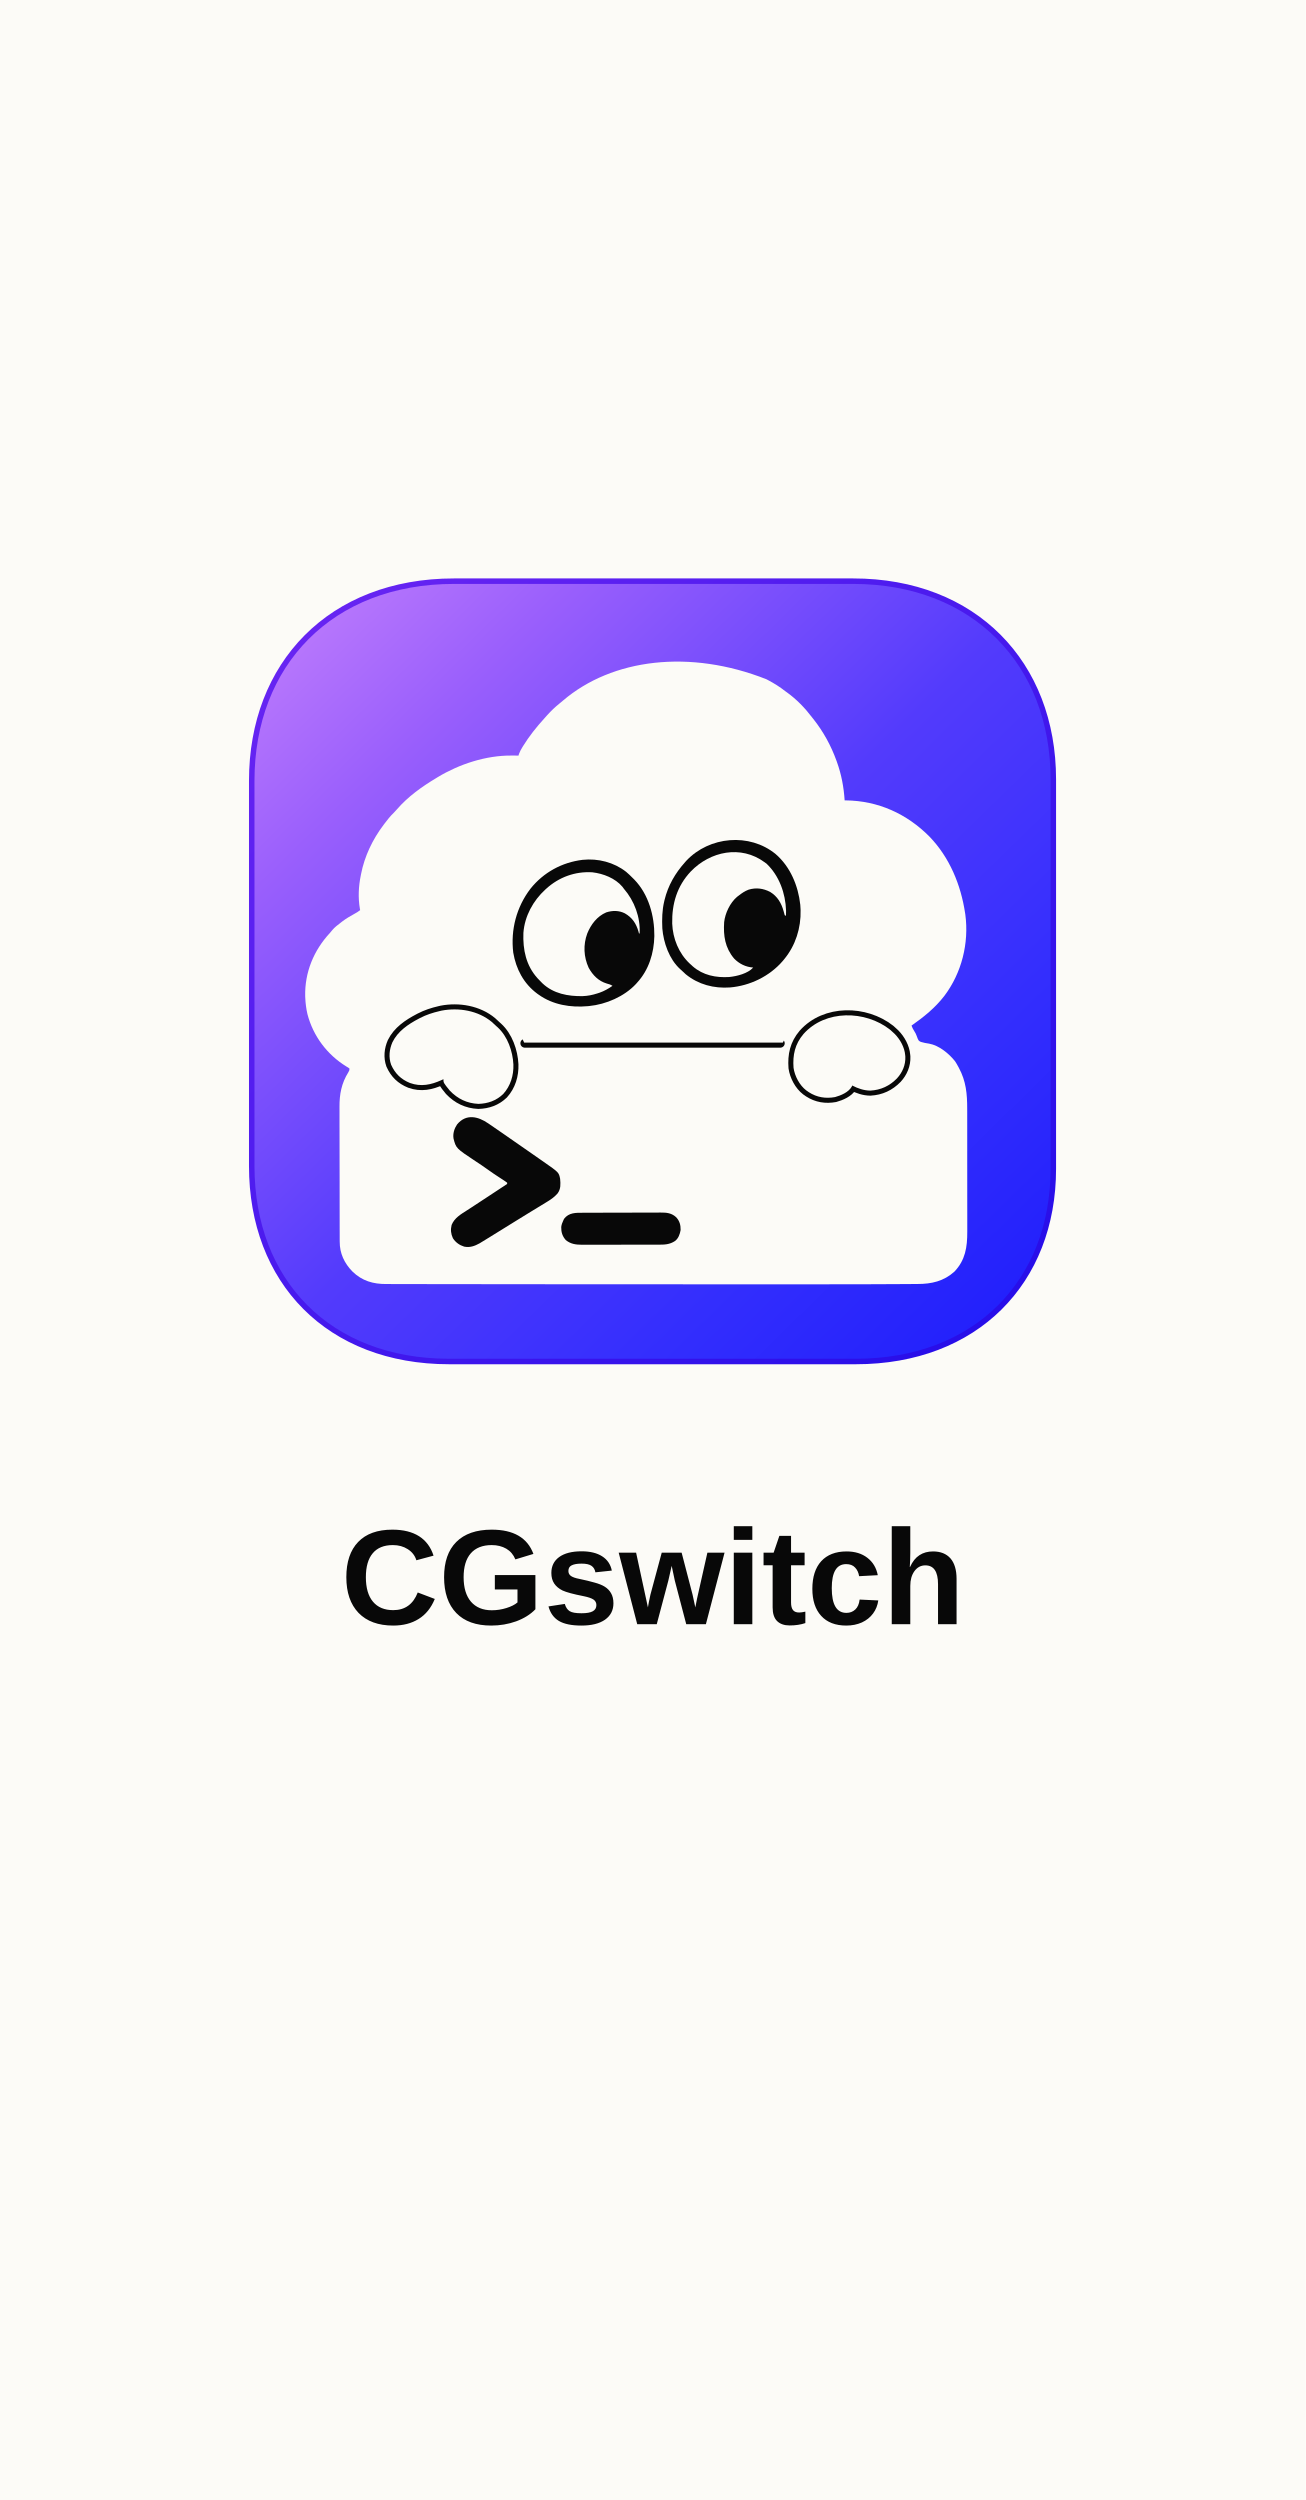
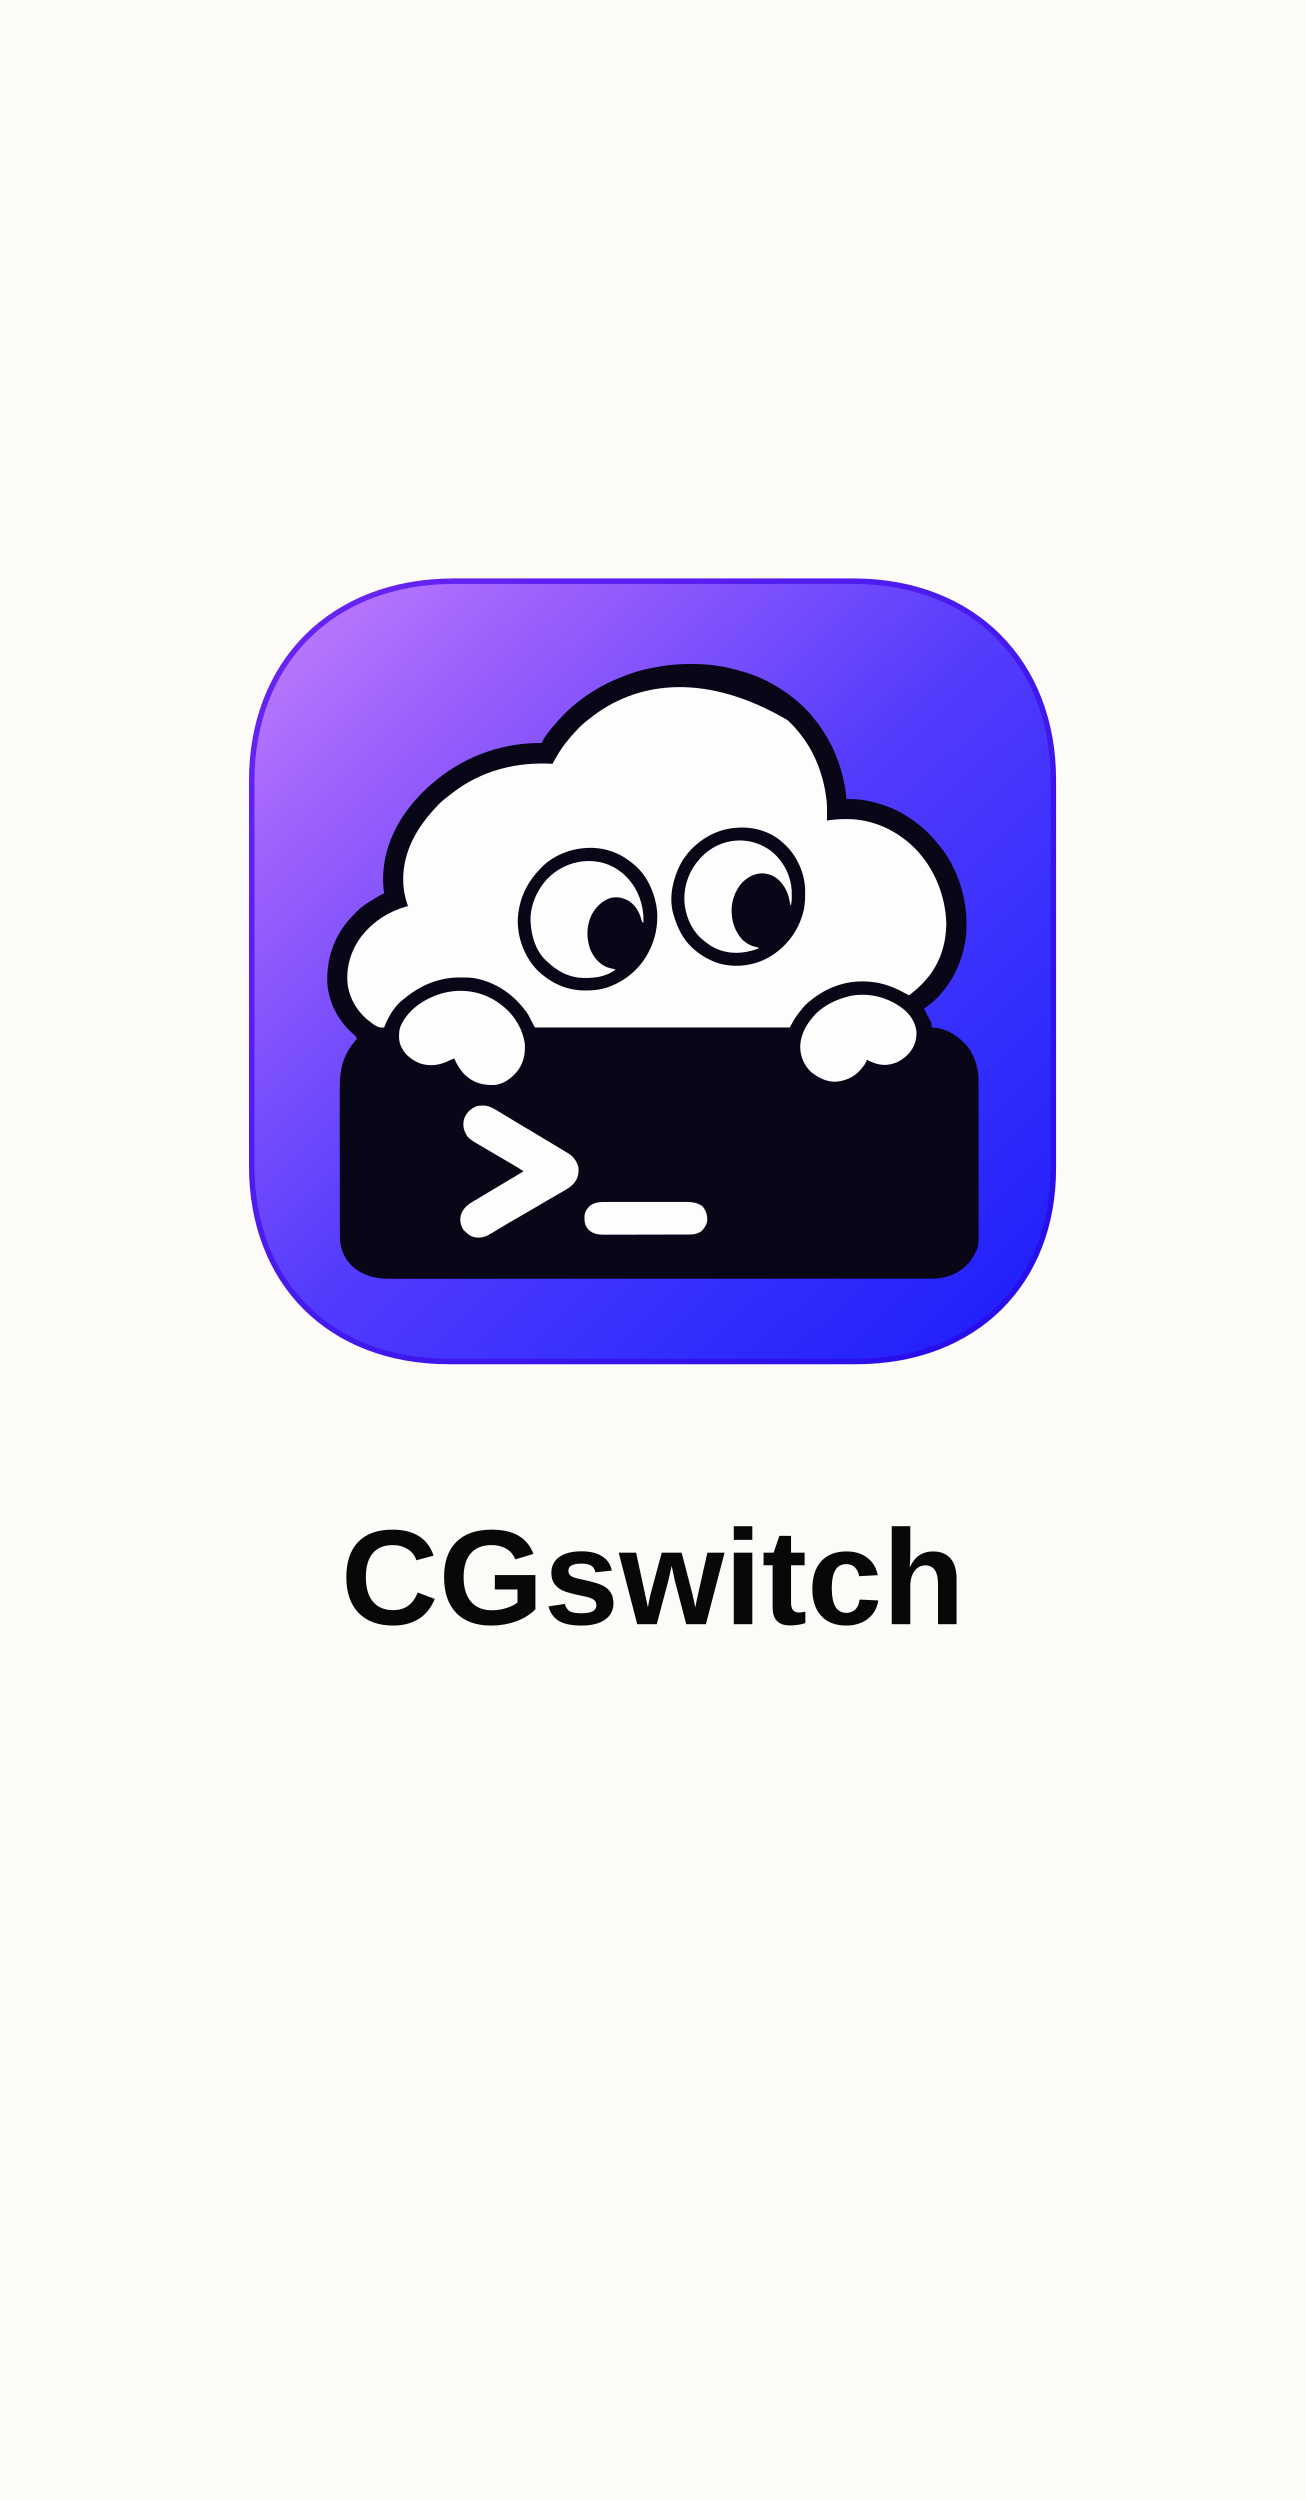
<svg xmlns="http://www.w3.org/2000/svg" width="164" height="314" viewBox="0 0 164 314">
  <rect width="164" height="314" fill="#FCFBF7" />
  <g transform="translate(28 68) scale(0.0861244)">
    <defs>
      <linearGradient id="tile-gradient" x1="0" y1="0" x2="1" y2="1">
        <stop offset="0" stop-color="#C582FC" />
        <stop offset="0.2" stop-color="#9A5FFC" />
        <stop offset="0.5" stop-color="#533BFC" />
        <stop offset="0.75" stop-color="#332EFD" />
        <stop offset="1" stop-color="#1D1CFB" />
      </linearGradient>
      <linearGradient id="tile-edge" x1="0" y1="0" x2="1" y2="1">
        <stop offset="0" stop-color="#6B26F3" />
        <stop offset="1" stop-color="#230CE8" />
      </linearGradient>
    </defs>
    <path d="M 337 58 H 919 C 1096 58 1211 178 1211 347 V 915 C 1211 1080 1098 1196 923 1196 H 330 C 154 1196 42 1079 42 911 V 349 C 42 179 157 58 337 58 Z" fill="url(#tile-gradient)" stroke="url(#tile-edge)" stroke-width="8" />
-     <g transform="translate(627 627) scale(0.92) translate(-627 -627)">
-       <path d="M0 0 C0.74 0.39 1.48 0.78 2.24 1.18 C12.18 6.43 21.18 12.01 30 19 C30.96 19.69 31.93 20.37 32.92 21.08 C47.7 31.78 61.02 45.46 72 60 C72.8 61.01 73.6 62.02 74.43 63.05 C90.17 82.9 102.41 105.19 111 129 C111.25 129.68 111.5 130.36 111.75 131.06 C118.87 150.8 122.66 171.09 124 192 C124.6 192 125.19 192.01 125.81 192.01 C177.11 192.62 222.41 213.14 258.39 249.34 C290.45 282.53 308.24 325.86 315 371 C315.05 371.34 315.05 371.34 315.32 373.07 C321.33 418.33 309.54 465.57 282 502 C267.32 520.98 249.53 535.32 230 549 C231.17 552.09 232.41 554.82 234.25 557.56 C235.92 560.05 237.07 562.2 238.06 565.04 C241.02 573.04 241.02 573.04 244.77 574.86 C249.09 576.25 253.54 576.94 258.02 577.65 C273.61 580.39 289.5 593.48 299.09 605.65 C300.89 608.37 302.47 611.12 304 614 C304.33 614.6 304.66 615.21 305 615.83 C316.56 637.22 318.3 657.41 318.27 681.3 C318.28 683.62 318.28 685.94 318.29 688.26 C318.3 694.52 318.3 700.79 318.3 707.05 C318.3 712.96 318.31 718.88 318.31 724.79 C318.32 737.21 318.32 749.63 318.31 762.06 C318.31 773.39 318.32 784.72 318.34 796.05 C318.36 807.72 318.37 819.4 318.36 831.07 C318.36 837.61 318.36 844.15 318.38 850.69 C318.39 856.84 318.39 862.99 318.38 869.14 C318.37 871.39 318.38 873.63 318.38 875.88 C318.47 900.02 315.37 920.81 298 939 C281.03 954.29 261.74 958.6 239.66 958.6 C237.87 958.62 236.08 958.64 234.3 958.65 C229.46 958.7 224.62 958.72 219.78 958.73 C215.63 958.75 211.48 958.78 207.32 958.81 C193.99 958.9 180.67 958.95 167.34 958.99 C164.06 959 160.79 959.01 157.52 959.02 C127.47 959.12 97.43 959.14 67.39 959.14 C58.7 959.13 50.02 959.13 41.33 959.13 C40.69 959.13 40.69 959.13 37.48 959.14 C34.89 959.14 32.31 959.14 29.72 959.14 C0.02 959.14 -29.68 959.14 -59.38 959.13 C-68.42 959.13 -77.46 959.12 -86.5 959.12 C-153.36 959.11 -220.22 959.08 -287.08 959.03 C-292.23 959.03 -297.38 959.02 -302.53 959.02 C-303.79 959.02 -305.04 959.02 -306.33 959.02 C-323.73 959 -341.13 959 -358.52 958.99 C-398.5 958.97 -438.47 958.95 -478.44 958.86 C-481.56 958.86 -484.67 958.85 -487.79 958.85 C-488.55 958.84 -489.31 958.84 -490.09 958.84 C-502.14 958.82 -514.19 958.81 -526.24 958.8 C-538.02 958.8 -549.79 958.78 -561.56 958.74 C-567.73 958.72 -573.9 958.71 -580.07 958.71 C-585.58 958.72 -591.09 958.71 -596.61 958.67 C-598.57 958.66 -600.53 958.66 -602.49 958.67 C-623.34 958.77 -640.93 953.77 -656.21 938.85 C-669.07 925.72 -676.5 910.05 -676.4 891.52 C-676.41 890.52 -676.41 889.53 -676.42 888.5 C-676.44 885.2 -676.44 881.9 -676.44 878.59 C-676.44 876.21 -676.45 873.83 -676.47 871.45 C-676.49 865.67 -676.5 859.89 -676.5 854.11 C-676.5 849.4 -676.51 844.7 -676.52 839.99 C-676.54 826.6 -676.56 813.22 -676.56 799.83 C-676.56 799.11 -676.56 798.39 -676.56 797.65 C-676.56 796.93 -676.56 796.21 -676.56 795.46 C-676.55 783.8 -676.58 772.14 -676.63 760.48 C-676.67 748.47 -676.69 736.46 -676.69 724.44 C-676.69 717.71 -676.69 710.99 -676.73 704.26 C-676.76 697.92 -676.76 691.58 -676.73 685.24 C-676.73 682.93 -676.74 680.62 -676.76 678.31 C-676.91 657.91 -673.64 640.52 -662.76 623.05 C-661 620 -661 620 -661 617 C-662.95 615.53 -662.95 615.53 -665.69 613.94 C-696.33 595.13 -718.48 565.7 -727.57 530.79 C-729.53 522.32 -730.62 513.69 -731 505 C-731.04 504.1 -731.08 503.19 -731.12 502.26 C-731.96 464.51 -717.51 429.7 -692.01 402.22 C-690 400 -690 400 -688.06 397.49 C-684.32 392.97 -679.6 389.59 -675 386 C-674.14 385.33 -673.28 384.65 -672.4 383.96 C-666.39 379.41 -660.09 375.65 -653.48 372.06 C-650.13 370.23 -646.98 368.42 -644 366 C-644.14 365.24 -644.29 364.49 -644.44 363.71 C-647.42 346.01 -646.55 328.53 -643 311 C-642.87 310.3 -642.73 309.6 -642.59 308.88 C-637.11 280.68 -624.28 253.86 -607 231 C-606.53 230.37 -606.06 229.74 -605.57 229.09 C-600.92 222.92 -596.23 216.89 -590.61 211.57 C-588.81 209.82 -587.19 207.97 -585.56 206.06 C-568.37 186.19 -546.4 170.43 -524 157 C-523.54 156.71 -523.54 156.71 -521.18 155.26 C-486.68 134.39 -444.37 120.6 -403.88 120.94 C-403.35 120.94 -403.35 120.94 -400.69 120.95 C-398.12 120.96 -395.56 120.98 -393 121 C-392.75 120.15 -392.5 119.3 -392.24 118.43 C-390.91 114.74 -389.16 111.52 -387.12 108.19 C-386.93 107.87 -386.93 107.87 -385.95 106.24 C-376.1 90.27 -364.62 75.85 -352 62 C-350.46 60.27 -348.92 58.54 -347.38 56.81 C-341.25 50.04 -334.99 44.02 -327.85 38.3 C-326.07 36.87 -324.32 35.41 -322.59 33.92 C-244.37 -33 -120.88 -47.79 0 0 Z " fill="#FCFBF7" transform="translate(807,164)" />
-       <ellipse cx="518" cy="565" rx="125" ry="145" fill="#080808" />
-       <ellipse cx="755" cy="535" rx="125" ry="145" fill="#080808" />
-       <path d="M 424 741 H 829" fill="none" stroke="#080808" stroke-width="14" stroke-linecap="round" />
-       <path d="M0 0 C0.39 -0 0.39 -0 2.39 -0 C16.71 0.02 30.73 0.9 44.88 3.25 C45.34 3.33 45.34 3.33 47.72 3.72 C70.6 7.71 94.43 15.12 114.88 26.25 C115.55 26.62 116.23 26.98 116.93 27.36 C134.01 36.7 149.39 48.02 163.27 61.67 C164.71 63.09 166.17 64.48 167.64 65.86 C174.47 72.42 180.24 79.66 185.88 87.25 C186.28 87.79 186.68 88.33 187.09 88.89 C215.05 126.98 231.61 176.85 225.88 224.25 C226.37 224.14 226.37 224.14 228.9 223.59 C268.26 215.71 307.67 225.09 340.9 246.91 C345.51 250.04 349.73 253.53 353.88 257.25 C354.39 257.71 354.91 258.17 355.45 258.64 C389.13 288.59 407.76 327.93 413.88 372.25 C414.01 373.2 414.14 374.14 414.28 375.12 C418.76 414.52 408.28 457.79 383.88 489.25 C383.59 489.65 383.59 489.65 382.14 491.65 C373.1 503.7 361.83 514.58 349.62 523.38 C348.92 523.89 348.22 524.4 347.5 524.94 C342.68 528.25 342.68 528.25 339.23 528.25 C336.45 527.07 333.99 525.67 331.44 524.06 C304.29 507.93 269.15 503.26 238.47 510.93 C207.68 519.48 181.37 536.36 164.88 564.25 C164.05 565.9 164.05 565.9 159.88 574.25 C24.58 574.25 -110.73 574.25 -250.12 574.25 C-252.44 569.3 -254.75 564.35 -257.12 559.25 C-270.42 533.89 -291.68 515.01 -319.12 506.25 C-356.62 495.04 -394.61 500.36 -428.85 518.66 C-443.58 526.79 -458.82 537.84 -469.12 551.25 C-469.69 551.98 -470.26 552.72 -470.85 553.47 C-477.19 562.06 -482.24 571.38 -484.81 581.75 C-486.37 586.82 -488.34 588.57 -493 591.06 C-497.52 593.12 -500.33 593.63 -505.12 592.25 C-507.62 591.04 -509.9 589.81 -512.25 588.38 C-512.9 587.98 -513.55 587.58 -514.23 587.18 C-520.95 582.96 -526.5 577.81 -532.12 572.25 C-532.85 571.58 -533.58 570.92 -534.33 570.23 C-552.85 552.91 -563.2 526.11 -564.34 501.11 C-565.23 470.92 -555.38 443.37 -536.12 420.25 C-535.85 419.9 -535.85 419.9 -534.44 418.14 C-520 400.45 -498.25 388.91 -477.12 381.25 C-476.47 381.25 -475.81 381.25 -475.12 381.25 C-475.4 380.04 -475.68 378.84 -475.96 377.59 C-476.33 375.98 -476.7 374.36 -477.06 372.75 C-477.24 371.96 -477.43 371.17 -477.62 370.35 C-484.91 337.99 -478.51 304.7 -464.12 275.25 C-463.79 274.56 -463.46 273.88 -463.11 273.17 C-448.87 244.25 -427.09 219.28 -401.12 200.25 C-400.84 200.04 -400.84 200.04 -399.4 198.96 C-390.66 192.45 -381.6 186.64 -372.12 181.25 C-371.53 180.91 -370.93 180.56 -370.31 180.21 C-341.26 163.74 -308.47 153.45 -275.12 151.25 C-274.21 151.19 -273.3 151.13 -272.36 151.07 C-264.46 150.84 -252.21 150.71 -245.12 154.25 C-245.02 153.87 -245.02 153.87 -244.47 151.93 C-242.61 146.83 -240.14 142.12 -237.62 137.31 C-237.09 136.29 -236.56 135.27 -236.01 134.22 C-229.76 122.45 -222.55 111.58 -214.12 101.25 C-213.45 100.4 -212.78 99.56 -212.08 98.68 C-206.38 91.59 -200.36 84.87 -194.12 78.25 C-193.44 77.52 -192.75 76.79 -192.04 76.03 C-186.78 70.62 -181.02 65.94 -175.12 61.25 C-174.05 60.37 -172.98 59.5 -171.91 58.62 C-123.82 19.63 -61.53 0.05 0 0 Z " fill="#FCFBF7" transform="translate(673.125,165.75)" />
-       <path d="M0 0 C23.29 20.01 35.88 50.41 39.12 80.5 C39.25 82.31 39.35 84.12 39.44 85.94 C39.46 86.44 39.46 86.44 39.6 88.99 C40.36 117.26 31.56 145.13 13.44 166.94 C12.74 167.79 12.04 168.64 11.32 169.51 C-9.5 193.76 -40.58 208.83 -72.31 211.48 C-97.77 213.3 -122.48 206.89 -142.42 190.6 C-144.86 188.44 -147.22 186.21 -149.56 183.94 C-150.16 183.41 -150.76 182.89 -151.38 182.34 C-168.61 166.67 -177.69 140.65 -179.56 117.94 C-180.24 103.39 -179.92 89.14 -176.56 74.94 C-176.4 74.25 -176.24 73.56 -176.07 72.85 C-170.48 49.83 -159.22 30.5 -143.56 12.94 C-142.92 12.21 -142.27 11.48 -141.61 10.73 C-105.01 -28.26 -41.33 -33.83 0 0 Z " fill="#080808" transform="translate(821.5625,441.0625)" />
-       <path d="M0 0 C2.5 2.22 4.93 4.49 7.35 6.8 C7.96 7.34 8.58 7.88 9.21 8.44 C25.16 23 33.19 46.43 34.27 67.42 C34.83 84.63 29.82 101.39 18.1 114.27 C7.06 124.87 -6.23 129.51 -21.33 129.89 C-39.32 129.09 -54.34 121.8 -66.65 108.8 C-76.65 96.39 -76.65 96.39 -76.65 90.8 C-77.7 91.28 -78.75 91.76 -79.84 92.26 C-96.19 99.67 -112.15 103.11 -129.65 96.8 C-143.94 91 -153.16 81.98 -159.53 67.93 C-163.78 56.1 -162.44 43.47 -157.5 32.17 C-148.87 14.64 -132.5 3.63 -115.65 -5.2 C-115.06 -5.51 -114.47 -5.82 -113.86 -6.15 C-103.85 -11.34 -93.62 -14.66 -82.65 -17.2 C-81.59 -17.45 -80.53 -17.69 -79.43 -17.95 C-52.22 -23.11 -21.65 -17.95 0 0 Z " fill="#FCFBF7" transform="translate(371.6523,707.1992)" stroke="#080808" stroke-width="16" stroke-linejoin="round" paint-order="stroke fill" />
-       <path d="M0 0 C0.62 0.46 1.24 0.92 1.88 1.39 C20.73 15.95 31.01 43.29 34 66 C34.28 70.67 34.19 75.33 34 80 C32.34 76.83 31.05 73.58 29.75 70.25 C25.04 58.94 17.6 50.75 6.22 45.92 C-3.75 43.08 -14.87 44.06 -24 49 C-27.23 51.1 -30.12 53.43 -33 56 C-33.6 56.5 -34.21 57 -34.83 57.52 C-44.14 65.83 -49.11 78.14 -52 90 C-52.1 90.39 -52.1 90.39 -52.58 92.35 C-55.3 109.46 -51.96 127.15 -42.29 141.55 C-33.42 153.49 -22.94 158.36 -9 162 C-18.78 172.82 -38.65 178.28 -52.8 179.18 C-79.95 179.76 -102.88 175.42 -123.25 156.1 C-140.48 139.2 -150.03 116.16 -150.38 92.06 C-150.33 61.43 -139.89 34.88 -118.25 12.81 C-87.13 -17.97 -35.93 -29.35 0 0 Z " fill="#FCFBF7" transform="translate(572,487)" />
-       <path d="M0 0 C3.64 3.04 7.01 6.32 10.34 9.7 C11.22 10.56 12.09 11.43 12.99 12.31 C35.69 35.85 44.94 69.81 44.69 101.78 C44.07 128.82 35.96 155.53 17.34 175.7 C16.74 176.38 16.14 177.06 15.53 177.76 C-2.95 197.59 -31.9 210.08 -58.66 212.7 C-58.99 212.73 -58.99 212.73 -60.68 212.9 C-87.91 215.39 -116.04 210.87 -138.66 194.7 C-139.42 194.15 -140.19 193.61 -140.98 193.05 C-162.51 177.05 -174.52 154.16 -178.97 128.01 C-183.3 91.7 -173.84 55.76 -151.66 26.7 C-130.9 0.81 -101.85 -15.06 -68.99 -19.06 C-44.61 -21.6 -19.39 -15.24 0 0 Z M-126.66 26.7 C-127.18 27.17 -127.7 27.64 -128.23 28.12 C-147.51 45.81 -160.88 70.22 -162.88 96.63 C-163.9 123.45 -158.77 148.57 -140.22 168.95 C-138.39 170.89 -136.53 172.8 -134.66 174.7 C-134 175.37 -133.34 176.04 -132.66 176.73 C-115.3 193.12 -92.16 197.36 -69.17 197.01 C-60.92 196.73 -53.49 195.23 -45.66 192.7 C-44.49 192.32 -43.32 191.95 -42.12 191.56 C-34.62 188.92 -28.18 185.23 -21.66 180.7 C-24.78 178.62 -27.05 178 -30.66 177.07 C-43.84 173.08 -52.83 163.95 -59.41 152.07 C-67.39 134.71 -68.23 115.61 -61.66 97.7 C-55.81 83.38 -46.16 70.51 -31.59 64.26 C-21.61 61.08 -11.5 61.04 -2.09 65.76 C9.55 72.41 15.83 81.7 19.54 94.64 C19.67 95.14 19.67 95.14 20.34 97.7 C20.67 97.7 21 97.7 21.34 97.7 C22.83 72.05 13.06 46.01 -3.66 26.7 C-4.4 25.69 -5.14 24.68 -5.91 23.64 C-17.49 9.96 -36.3 2.72 -53.66 0.7 C-80.92 -0.95 -106.47 8.35 -126.66 26.7 Z " fill="#080808" transform="translate(584.6567,469.3022)" />
-       <path d="M0 0 C0.53 0.38 0.53 0.38 3.19 2.31 C23.3 21.53 33.24 49.23 34.12 76.68 C34.12 79.45 34.09 82.22 34 85 C33.34 84.67 32.68 84.34 32 84 C31.35 81.9 30.78 79.76 30.25 77.62 C26.68 64.77 20.51 54.16 8.83 47.08 C-2.13 41.46 -13.32 39.92 -25.31 43.56 C-31.21 45.8 -36.07 49.11 -41 53 C-41.84 53.63 -42.68 54.26 -43.54 54.91 C-54.61 64.31 -62.41 80.7 -64 95 C-65.41 116.6 -62.63 135.65 -48.2 152.75 C-39.96 161.2 -29.73 166.13 -18 167 C-26.36 176.49 -43.81 180.78 -56 182 C-76.94 183.32 -97.57 179.26 -113.74 165.11 C-114.49 164.41 -115.23 163.72 -116 163 C-116.83 162.26 -117.66 161.53 -118.51 160.77 C-135.95 144.45 -145.4 120.99 -146.34 97.35 C-147.03 66.03 -138.72 37.86 -116.96 14.74 C-86.06 -17.41 -37.46 -27.53 0 0 Z " fill="#FCFBF7" transform="translate(804,454)" />
-       <path d="M0 0 C1.71 1.49 3.4 3.01 5.06 4.56 C5.85 5.3 6.64 6.03 7.45 6.79 C16.09 15.57 23.1 28.1 24.06 40.56 C24.13 41.37 24.2 42.17 24.27 43 C24.81 55.87 19.69 67.8 11.07 77.2 C-0.55 89.18 -14.56 95.75 -31.29 96.62 C-41.63 96.45 -50.82 93.27 -59.94 88.56 C-60.06 88.85 -60.06 88.85 -60.66 90.32 C-65.72 99.21 -77.66 104.27 -87.12 106.88 C-101.91 109.6 -116.06 107.37 -128.74 99.11 C-129.46 98.6 -130.19 98.09 -130.94 97.56 C-131.24 97.35 -131.24 97.35 -132.79 96.3 C-143.44 88.19 -151.04 73.61 -152.94 60.56 C-154.45 40.1 -150.75 22.94 -137.18 6.92 C-102.65 -31.96 -39.11 -30.79 0 0 Z " fill="#FCFBF7" transform="translate(1002.938,719.4375)" stroke="#080808" stroke-width="16" stroke-linejoin="round" paint-order="stroke fill" />
-       <path d="M0 0 C1.23 0.84 2.46 1.68 3.69 2.52 C7.12 4.86 10.54 7.22 13.95 9.58 C16.51 11.36 19.08 13.12 21.65 14.88 C37.86 25.99 53.97 37.26 70.06 48.54 C73.49 50.95 76.93 53.35 80.38 55.74 C81.26 56.36 82.15 56.98 83.07 57.61 C84.75 58.78 86.43 59.95 88.12 61.12 C112 77.77 112 77.77 114 88 C114.75 96.39 115.15 104.03 110 111 C105.43 116.21 100.4 119.99 94.5 123.56 C93.68 124.07 92.87 124.57 92.02 125.09 C89.36 126.74 86.68 128.37 84 130 C82.13 131.14 80.26 132.29 78.38 133.43 C74.51 135.79 70.64 138.14 66.77 140.49 C58.68 145.41 50.63 150.4 42.59 155.39 C37.36 158.64 32.12 161.88 26.89 165.12 C22.44 167.87 17.99 170.63 13.54 173.39 C8.36 176.6 3.19 179.81 -2 183 C-2.75 183.46 -3.49 183.92 -4.26 184.39 C-6.3 185.64 -8.33 186.89 -10.38 188.12 C-11.5 188.81 -12.62 189.49 -13.77 190.2 C-21.56 194.55 -29.18 197.22 -38.12 195.38 C-45.53 193.12 -51.87 188.57 -56 182 C-59.21 175.15 -59.86 168.34 -58 161 C-53.4 149.81 -43.5 144.15 -33.69 137.88 C-31.69 136.59 -29.7 135.3 -27.7 134 C-27.14 133.64 -26.58 133.28 -26 132.9 C-16.27 126.6 -6.61 120.19 3.06 113.81 C5.04 112.51 7.02 111.21 8.99 109.9 C10.86 108.67 12.73 107.44 14.6 106.21 C15.46 105.64 16.31 105.07 17.2 104.49 C18.77 103.45 20.34 102.41 21.91 101.37 C23.24 100.5 24.57 99.64 25.92 98.8 C27.31 97.91 28.66 96.96 30 96 C30 95.34 30 94.68 30 94 C28.02 92.46 28.02 92.46 25.24 90.66 C24.23 89.99 23.22 89.33 22.18 88.64 C21.09 87.94 20 87.23 18.88 86.5 C16.64 85.03 14.41 83.56 12.18 82.09 C11.1 81.38 10.02 80.67 8.91 79.94 C5.55 77.7 2.27 75.38 -1 73 C-7.23 68.47 -13.64 64.24 -20.06 60 C-51.03 39.47 -51.03 39.47 -55 24 C-56.26 16.25 -53.76 8.14 -49.38 1.75 C-35.23 -15.59 -16.18 -11.18 0 0 Z " fill="#080808" transform="translate(366,868)" />
-       <path d="M0 0 C1.46 -0.01 2.93 -0.02 4.39 -0.03 C8.35 -0.05 12.31 -0.06 16.26 -0.06 C18.74 -0.06 21.22 -0.07 23.7 -0.08 C32.35 -0.1 41.01 -0.12 49.66 -0.12 C57.71 -0.12 65.76 -0.15 73.81 -0.19 C80.73 -0.23 87.66 -0.24 94.58 -0.25 C98.71 -0.25 102.84 -0.25 106.97 -0.28 C110.86 -0.31 114.74 -0.31 118.63 -0.3 C120.05 -0.29 121.47 -0.3 122.89 -0.32 C132.36 -0.42 140.35 0.41 147.53 7.11 C152.98 13.01 154.69 19.34 154.59 27.31 C153.43 33.9 151.24 40.45 145.81 44.71 C137.03 50.55 128.94 50.6 118.63 50.58 C117.22 50.59 115.8 50.59 114.39 50.6 C110.56 50.61 106.73 50.61 102.9 50.61 C99.7 50.61 96.5 50.61 93.29 50.62 C85.73 50.63 78.17 50.63 70.61 50.62 C62.83 50.62 55.04 50.63 47.26 50.65 C40.56 50.67 33.86 50.67 27.17 50.67 C23.17 50.67 19.18 50.67 15.19 50.68 C11.43 50.7 7.67 50.7 3.91 50.68 C1.89 50.68 -0.14 50.69 -2.16 50.7 C-11.73 50.65 -19.81 49.52 -27.41 43.31 C-32.84 37.25 -34.86 30.68 -34.66 22.58 C-34.24 18.85 -33 15.67 -31.41 12.31 C-30.99 11.42 -30.58 10.53 -30.16 9.62 C-22.56 -0.42 -11.54 0 0 0 Z " fill="#080808" transform="translate(516.4055,1009.694)" />
+     <g transform="translate(627 627) scale(0.92) translate(-516 -487)">
+       <path d="M0 0 C0.37 0 0.37 0 2.25 0 C14.41 0.03 26.39 0.46 38.44 2.19 C38.89 2.25 38.89 2.25 41.19 2.58 C55.58 4.7 69.51 8.01 83.44 12.19 C84.14 12.39 84.84 12.6 85.56 12.82 C129.8 26.09 172.81 55.06 200.44 92.19 C200.83 92.71 201.22 93.23 201.62 93.76 C227.8 128.75 243.52 170.68 247.44 214.19 C248.28 214.15 249.12 214.12 249.98 214.08 C268.81 213.66 286.6 217.38 304.44 223.19 C305.15 223.42 305.87 223.65 306.6 223.89 C329.24 231.35 350.64 244.42 368.44 260.19 C368.99 260.67 369.54 261.16 370.11 261.66 C377.99 268.65 384.98 275.84 391.44 284.19 C392.05 284.9 392.67 285.62 393.3 286.36 C425.44 324.03 440.84 378.36 437.2 427.35 C433.19 469.84 413.93 511.1 380.65 538.67 C377.32 541.29 373.92 543.78 370.44 546.19 C371.79 549.77 373.4 553 375.31 556.31 C382.44 569.2 382.44 569.2 382.44 576.19 C382.71 576.19 382.71 576.19 384.06 576.23 C403.51 577.41 419.99 586.57 433.44 600.19 C434.19 600.94 434.94 601.7 435.72 602.47 C443.36 610.57 448.19 619.71 451.75 630.19 C451.87 630.54 451.87 630.54 452.48 632.34 C455.65 642.23 456.74 652.18 456.7 662.52 C456.7 663.6 456.71 664.67 456.71 665.78 C456.72 669.34 456.72 672.91 456.71 676.47 C456.72 679.04 456.72 681.61 456.73 684.18 C456.74 690.42 456.74 696.65 456.74 702.89 C456.74 707.96 456.74 713.03 456.74 718.1 C456.74 718.83 456.75 719.55 456.75 720.3 C456.75 721.77 456.75 723.24 456.75 724.71 C456.76 738.49 456.76 752.27 456.75 766.04 C456.75 778.62 456.76 791.19 456.78 803.77 C456.8 816.72 456.8 829.66 456.8 842.6 C456.8 849.86 456.8 857.11 456.82 864.37 C456.83 871.19 456.83 878.02 456.81 884.84 C456.81 887.34 456.81 889.83 456.82 892.33 C456.92 923 456.92 923 449.94 936.31 C449.6 936.97 449.26 937.64 448.91 938.32 C440.11 954.58 424.25 965.86 406.79 971.33 C403.67 972.07 400.6 972.7 397.44 973.19 C396.36 973.36 395.28 973.53 394.16 973.71 C387.72 974.5 381.24 974.33 374.76 974.32 C373.25 974.32 371.75 974.32 370.24 974.33 C366.1 974.33 361.96 974.33 357.82 974.33 C353.31 974.33 348.81 974.33 344.31 974.34 C335.37 974.34 326.44 974.35 317.5 974.35 C306.8 974.35 296.1 974.35 285.4 974.36 C259.54 974.38 233.67 974.38 207.81 974.39 C195.57 974.39 183.34 974.39 171.1 974.4 C129.22 974.41 87.33 974.42 45.45 974.43 C42.82 974.43 40.19 974.43 37.56 974.43 C34.92 974.43 32.29 974.43 29.65 974.43 C24.37 974.43 19.08 974.43 13.79 974.43 C13.14 974.43 13.14 974.43 9.82 974.43 C-32.69 974.43 -75.2 974.45 -117.71 974.47 C-162.65 974.5 -207.6 974.51 -252.54 974.51 C-257.47 974.51 -262.41 974.51 -267.34 974.51 C-267.95 974.51 -267.95 974.51 -271.02 974.51 C-290.57 974.51 -310.12 974.52 -329.67 974.54 C-349.32 974.55 -368.97 974.56 -388.62 974.55 C-400.29 974.54 -411.96 974.55 -423.63 974.56 C-431.44 974.57 -439.24 974.57 -447.04 974.56 C-451.48 974.56 -455.92 974.56 -460.36 974.57 C-464.41 974.58 -468.47 974.58 -472.52 974.56 C-473.96 974.56 -475.41 974.56 -476.86 974.57 C-499.68 974.69 -520.23 969.49 -537.24 953.54 C-550.75 939.85 -555.72 924.14 -555.7 905.32 C-555.71 904.23 -555.71 903.15 -555.71 902.03 C-555.72 898.4 -555.72 894.77 -555.72 891.14 C-555.73 888.53 -555.73 885.93 -555.74 883.32 C-555.75 876.24 -555.76 869.17 -555.76 862.09 C-555.77 857.66 -555.77 853.24 -555.77 848.81 C-555.79 836.54 -555.8 824.27 -555.8 812 C-555.8 811.22 -555.8 810.43 -555.8 809.63 C-555.8 808.84 -555.8 808.05 -555.8 807.24 C-555.8 805.65 -555.8 804.06 -555.8 802.46 C-555.8 801.67 -555.8 800.88 -555.8 800.07 C-555.81 787.28 -555.82 774.49 -555.85 761.7 C-555.87 748.55 -555.88 735.39 -555.89 722.24 C-555.89 714.86 -555.89 707.49 -555.91 700.11 C-555.93 693.17 -555.93 686.22 -555.92 679.28 C-555.92 676.74 -555.92 674.2 -555.93 671.66 C-556.05 640.24 -549.99 617.74 -528.56 594.19 C-530.18 589.75 -533.61 587.27 -537.06 584.25 C-559.2 564.23 -574.08 534.94 -575.69 504.89 C-576.9 466.59 -564.54 430.4 -538.31 402.12 C-536.41 400.13 -534.49 398.16 -532.56 396.19 C-531.87 395.44 -531.17 394.69 -530.45 393.93 C-520.19 383.13 -507.29 375.69 -494.56 368.19 C-493.89 367.79 -493.22 367.39 -492.53 366.98 C-487.8 364.19 -487.8 364.19 -485.56 364.19 C-485.63 363.61 -485.63 363.61 -486 360.71 C-491.97 311.65 -475.41 265.55 -445.45 227.03 C-433.77 212.26 -421.35 198.9 -406.56 187.19 C-404.85 185.75 -403.15 184.31 -401.44 182.88 C-354.51 144.78 -295.8 124.58 -235.56 125.19 C-235.45 124.86 -235.45 124.86 -234.91 123.2 C-233.08 119.11 -230.6 115.64 -228 112 C-227.46 111.24 -226.93 110.49 -226.37 109.71 C-222.14 103.82 -217.54 98.45 -212.56 93.19 C-211.52 91.96 -210.47 90.73 -209.44 89.5 C-200.39 79.15 -190.44 69.59 -179.56 61.19 C-179.08 60.8 -179.08 60.8 -176.66 58.84 C-150.66 38.14 -120.1 23.32 -88.56 13.19 C-87.75 12.93 -86.94 12.66 -86.11 12.39 C-73.63 8.46 -60.95 6.03 -48.06 3.88 C-47.3 3.75 -46.53 3.62 -45.75 3.48 C-30.51 0.93 -15.45 -0.02 0 0 Z " fill="#090618" transform="translate(575.5625,-0.1875)" />
+       <path d="M0 0 C5.28 4.84 10.24 9.81 14.75 15.36 C15.64 16.4 16.53 17.44 17.42 18.48 C42.49 48.3 56.95 85.91 61.75 124.36 C61.87 125.24 61.98 126.12 62.09 127.02 C63.22 137.74 62.84 148.6 62.75 159.36 C63.66 159.22 64.57 159.08 65.51 158.94 C74.64 157.61 83.57 156.97 92.82 156.99 C93.15 156.99 93.15 156.99 94.84 156.99 C135.63 157.17 173.19 174.71 202 203.24 C233.2 234.86 250.91 279.05 251.94 323.36 C251.48 355.42 241.83 385.84 220.75 410.36 C219.96 411.29 219.16 412.22 218.34 413.18 C210.68 421.91 202.11 429.49 192.75 436.36 C190.2 435.13 187.72 433.79 185.24 432.41 C175.38 426.95 165.6 422.48 154.75 419.36 C154.39 419.26 154.39 419.26 152.58 418.73 C131.15 412.76 104.98 412.69 83.75 419.36 C82.97 419.6 82.19 419.85 81.39 420.09 C64.22 425.56 49.61 433.94 35.75 445.36 C35.01 445.96 34.26 446.55 33.49 447.16 C27.77 451.88 23.28 457.51 18.75 463.36 C18.41 463.81 18.41 463.81 16.65 466.06 C11.45 472.95 7.95 479.57 3.75 487.36 C-129.57 487.36 -262.89 487.36 -400.25 487.36 C-403.88 480.43 -407.51 473.5 -411.25 466.36 C-431.64 436.62 -460.18 415.91 -495.87 409.25 C-502.73 408.16 -509.5 408.02 -516.43 408.05 C-517.71 408.06 -518.99 408.06 -520.3 408.07 C-529.95 408.19 -538.9 409.01 -548.25 411.36 C-548.58 411.44 -548.58 411.44 -550.25 411.84 C-572.07 417.03 -591.12 428.14 -608.25 442.36 C-608.86 442.84 -609.47 443.32 -610.11 443.81 C-623.84 454.81 -632.99 471.22 -639.25 487.36 C-647.75 488.7 -653.61 484.12 -660.25 479.36 C-679.65 465.07 -692.58 445.34 -696.78 421.51 C-700.45 393.2 -692.27 365.53 -675.25 342.83 C-656.97 319.32 -631.89 303.35 -603.25 295.36 C-602.59 295.36 -601.93 295.36 -601.25 295.36 C-601.5 294.68 -601.75 294 -602.02 293.3 C-613.87 259.91 -610.05 224.34 -595.29 192.56 C-585.18 171.34 -571.42 153.29 -555.25 136.36 C-554.57 135.64 -553.9 134.91 -553.2 134.16 C-547.67 128.36 -541.36 123.56 -535 118.71 C-533.37 117.46 -531.75 116.2 -530.13 114.94 C-484.19 79.65 -429.22 66.21 -372.25 69.36 C-371.64 68.23 -371.03 67.09 -370.41 65.92 C-364.98 55.86 -359.17 46.46 -352.25 37.36 C-351.58 36.48 -350.91 35.61 -350.23 34.7 C-344.94 27.92 -339.15 21.61 -333.25 15.36 C-332.44 14.51 -331.64 13.65 -330.81 12.77 C-324.17 5.88 -316.88 0.08 -309.25 -5.64 C-308.68 -6.06 -308.11 -6.49 -307.53 -6.93 C-232.64 -63.13 -125.8 -73.69 0 0 Z " fill="#FDFDFD" transform="translate(729.2458,88.63647)" />
+       <path d="M0 0 C0.56 0.2 0.56 0.2 3.4 1.2 C14.3 5.42 24.04 11.55 33 19 C33.61 19.49 34.23 19.98 34.86 20.49 C56.5 38.24 68.98 67.32 71.78 94.69 C73.19 116.85 69.12 138.24 59 158 C58.69 158.61 58.37 159.23 58.05 159.86 C43.72 187.44 19.42 206.96 -10 216.44 C-20.2 219.44 -30.15 220.36 -40.75 220.31 C-41.99 220.31 -43.23 220.3 -44.5 220.3 C-72.72 219.92 -97.44 208.11 -117.69 188.75 C-138.41 167.21 -149.66 137.79 -149.14 107.89 C-147.62 77.39 -136.07 51.07 -115 29 C-114.41 28.34 -113.82 27.67 -113.22 26.99 C-85.94 -2.56 -37.33 -13.59 0 0 Z " fill="#090618" transform="translate(451,297)" />
+       <path d="M0 0 C1.71 1.5 3.4 3.02 5.06 4.56 C5.91 5.33 6.76 6.1 7.64 6.89 C26.56 24.83 38.57 51.49 39.4 77.57 C39.43 80.09 39.44 82.61 39.44 85.12 C39.44 85.78 39.44 86.44 39.44 87.12 C39.39 98.1 38.45 108.12 35.06 118.56 C34.85 119.24 34.63 119.93 34.41 120.63 C25.02 149.8 4.46 173.76 -22.69 187.81 C-46.77 199.71 -75.63 202.33 -101.23 193.66 C-114.83 188.63 -127.21 181.32 -137.94 171.56 C-138.28 171.26 -138.28 171.26 -140.04 169.71 C-154.67 156.03 -163.37 137.49 -168.94 118.56 C-169.05 118.17 -169.05 118.17 -169.65 116.2 C-177.03 89.52 -170.01 59.68 -157.26 35.86 C-142.51 10.18 -117.55 -9.14 -88.99 -16.93 C-58.26 -24.48 -25.18 -20.01 0 0 Z " fill="#090618" transform="translate(717.9375,279.4375)" />
+       <path d="M0 0 C0.78 0.61 1.55 1.22 2.35 1.86 C19.3 15.9 32.31 38.04 35 60 C36.13 77.09 32.52 92.39 21.21 105.68 C12.54 115.41 0.28 124.05 -13.1 125.18 C-32.33 125.7 -46.27 121.93 -60.62 108.48 C-67.84 100.97 -72.67 92.41 -77 83 C-79.67 84.02 -82.22 85.11 -84.77 86.4 C-99.72 93.94 -115 96.15 -131.19 90.88 C-137.54 88.42 -142.77 85.34 -148 81 C-148.35 80.71 -148.35 80.71 -150.14 79.27 C-157.45 72.73 -163.63 61.96 -164.24 52.12 C-164.45 43.3 -164.45 35.87 -160 28 C-159.58 27.19 -159.15 26.37 -158.71 25.53 C-146.11 2.78 -121.81 -12.51 -97.38 -19.81 C-63.06 -29.48 -27.61 -22.79 0 0 Z " fill="#FDFDFD" transform="translate(278,542)" />
+       <path d="M0 0 C0.97 -0.03 1.95 -0.05 2.95 -0.08 C12.05 0.81 19.17 5.26 26.81 10 C29.05 11.36 31.29 12.73 33.53 14.09 C34.67 14.8 35.82 15.5 36.96 16.2 C42.08 19.33 47.23 22.42 52.38 25.5 C53.39 26.11 54.4 26.72 55.45 27.35 C63.31 32.06 71.19 36.74 79.08 41.41 C93.56 49.99 107.99 58.66 122.35 67.44 C125.02 69.07 127.71 70.68 130.4 72.29 C131.83 73.15 133.26 74.01 134.69 74.88 C134.99 75.05 134.99 75.05 136.52 75.95 C144.32 80.71 149.4 88.03 152.06 96.69 C152.14 97.53 152.23 98.38 152.31 99.25 C152.34 99.57 152.34 99.57 152.5 101.17 C152.98 109.8 150.36 117 144.89 123.63 C140.11 128.84 134.61 132.16 128.5 135.62 C127.39 136.27 126.28 136.92 125.14 137.59 C121.87 139.49 118.59 141.37 115.31 143.25 C113.68 144.2 112.04 145.15 110.4 146.1 C108.17 147.39 105.94 148.68 103.71 149.97 C96.6 154.06 89.55 158.25 82.5 162.44 C74.69 167.08 66.88 171.68 58.98 176.16 C53.96 179.01 48.98 181.91 44 184.81 C42.99 185.4 41.97 185.99 40.93 186.6 C35.4 189.82 29.91 193.09 24.45 196.42 C23.33 197.1 22.21 197.78 21.06 198.48 C18.9 199.8 16.75 201.12 14.6 202.45 C5.66 207.9 -1.68 210.62 -12.2 208.82 C-18.81 207.18 -23.01 204.11 -27.69 199.25 C-28.45 198.47 -29.21 197.68 -30 196.88 C-34.53 189.83 -35.96 182.11 -34.18 173.93 C-30.07 160.06 -19.02 154.51 -7.19 147.65 C0.03 143.44 7.17 139.1 14.31 134.75 C23.35 129.25 32.4 123.8 41.54 118.46 C47.83 114.79 54.07 111.01 60.31 107.25 C61.98 106.25 63.65 105.25 65.31 104.25 C58.89 99.85 52.31 95.83 45.56 91.94 C43.44 90.7 41.31 89.47 39.19 88.24 C38.07 87.59 36.96 86.95 35.81 86.28 C26.08 80.64 16.38 74.94 6.69 69.23 C4.53 67.96 2.36 66.69 0.19 65.43 C-2.56 63.81 -5.31 62.19 -8.06 60.56 C-8.85 60.11 -9.63 59.65 -10.44 59.18 C-17.04 55.25 -23.32 51.28 -26.56 44.06 C-26.95 43.22 -27.34 42.38 -27.74 41.52 C-30.76 34.27 -30.81 26.4 -28.12 19 C-24.21 10.48 -18.27 4.95 -9.69 1.25 C-6.45 0.21 -3.39 0.05 0 0 Z " fill="#FDFDFD" transform="translate(245.6875,699.75)" />
+       <path d="M0 0 C20.22 17.65 30.95 40.82 32.87 67.39 C32.99 71.07 33.01 74.72 32.87 78.39 C32.21 78.06 31.55 77.73 30.87 77.39 C30.22 75.44 29.65 73.45 29.12 71.46 C25.63 59.69 19.2 49.13 8.31 43.02 C-0.64 38.37 -9.07 36.89 -19.03 39.01 C-32.98 43.54 -42.68 53.57 -49.44 66.27 C-57.38 83.21 -57.64 101.06 -52.09 118.68 C-47.41 130.96 -39.42 141.61 -27.59 147.7 C-22.24 149.97 -16.82 151.29 -11.13 152.39 C-27.56 165.54 -50.02 167.01 -70.13 165.39 C-89.29 162.85 -105.36 153.55 -119.13 140.39 C-119.74 139.85 -120.36 139.31 -120.99 138.76 C-138.23 123.03 -144.97 98.49 -146.06 75.99 C-146.71 51.27 -136.56 27.65 -120.14 9.46 C-88.4 -23.9 -35.87 -30.34 0 0 Z " fill="#FDFDFD" transform="translate(468.1289,331.6055)" />
+       <path d="M0 0 C10.4 8.94 17.51 20.86 19.12 34.56 C19.6 48.1 15.34 59.92 6.24 69.86 C-4.16 80.54 -16.11 86.82 -31.2 87.23 C-41.74 86.94 -50.62 83.97 -59.76 78.86 C-59.95 79.66 -60.13 80.46 -60.32 81.29 C-62.31 86.23 -65.32 89.84 -68.76 93.86 C-69.34 94.54 -69.91 95.22 -70.51 95.93 C-80.54 106.92 -94.74 113.05 -109.43 113.85 C-122.99 113.87 -133.98 108.74 -144.76 100.86 C-145.79 100.11 -146.82 99.37 -147.89 98.61 C-158.46 88.49 -164.64 74.88 -165.17 60.32 C-165.45 38.53 -154.57 20.96 -139.95 5.61 C-125.92 -7.87 -108.42 -16.28 -89.76 -21.14 C-88.83 -21.39 -87.9 -21.64 -86.93 -21.89 C-56.22 -28.4 -23.95 -19.77 0 0 Z " fill="#FDFDFD" transform="translate(914.7617,548.1445)" />
+       <path d="M0 0 C17.49 15.66 28.34 37.1 29.64 60.71 C29.87 68.28 29.98 75.78 28.5 83.24 C28.17 83.24 27.84 83.24 27.5 83.24 C27.35 82.3 27.19 81.36 27.02 80.38 C24.72 67.68 21.26 57.06 12.5 47.24 C11.96 46.6 11.41 45.97 10.85 45.31 C3.54 37.31 -6.49 33.4 -17.18 32.87 C-30.15 33.21 -40.76 39.11 -49.62 48.24 C-57.04 57.06 -62.37 67.92 -64.5 79.24 C-64.56 79.58 -64.56 79.58 -64.89 81.31 C-65.19 83.29 -65.37 85.24 -65.5 87.24 C-65.55 88.03 -65.6 88.81 -65.66 89.62 C-66.27 107.64 -60.71 124.85 -48.5 138.24 C-40.99 144.87 -33.51 148.99 -23.5 150.24 C-23.5 150.9 -23.5 151.56 -23.5 152.24 C-46.88 160.72 -69.53 161.92 -92.5 151.24 C-99.84 147.47 -106.26 142.63 -112.5 137.24 C-112.84 136.95 -112.84 136.95 -114.55 135.48 C-130.99 120.27 -139.61 97.55 -140.62 75.51 C-141.14 51.11 -132.73 28.43 -116.5 10.24 C-115.77 9.42 -115.04 8.6 -114.3 7.76 C-83.68 -24.83 -34.35 -28.49 0 0 Z " fill="#FDFDFD" transform="translate(706.4961,298.7578)" />
+       <path d="M0 0 C1.48 -0.01 2.97 -0.01 4.45 -0.02 C8.45 -0.04 12.46 -0.04 16.46 -0.03 C19.81 -0.03 23.16 -0.03 26.52 -0.04 C34.43 -0.05 42.34 -0.05 50.25 -0.04 C58.4 -0.03 66.54 -0.04 74.68 -0.07 C81.69 -0.09 88.71 -0.1 95.72 -0.09 C99.89 -0.09 104.07 -0.09 108.25 -0.11 C112.18 -0.13 116.11 -0.12 120.04 -0.1 C121.48 -0.1 122.92 -0.1 124.35 -0.11 C134.16 -0.18 141.56 1.03 150 6.09 C156.18 12.63 158.57 19.91 158.47 28.74 C157.73 35.68 154.09 41.6 149.18 46.4 C143.58 49.83 138.64 51.53 132.04 51.55 C131.4 51.55 131.4 51.55 128.15 51.57 C126.72 51.58 125.29 51.58 123.87 51.58 C122.36 51.59 120.86 51.59 119.36 51.6 C114.43 51.62 109.49 51.63 104.55 51.64 C102.85 51.65 101.15 51.65 99.45 51.65 C91.46 51.67 83.46 51.69 75.47 51.7 C66.25 51.71 57.04 51.73 47.82 51.77 C40.69 51.8 33.56 51.82 26.43 51.82 C22.18 51.82 17.92 51.83 13.67 51.86 C9.66 51.88 5.65 51.89 1.65 51.87 C0.18 51.87 -1.28 51.88 -2.75 51.89 C-13.11 51.99 -21.83 51.28 -29.75 44.09 C-35.9 37.18 -36.43 31.19 -36.23 22.07 C-35.46 15.21 -32.47 10.73 -27.57 6.03 C-19.23 -0.24 -10.06 -0.04 0 0 Z " fill="#FDFDFD" transform="translate(443.8162,852.5959)" />
    </g>
  </g>
  <text x="82" y="204" text-anchor="middle" fill="#080808" font-family="Segoe UI, Arial, sans-serif" font-size="17" font-weight="600">CGswitch</text>
</svg>
